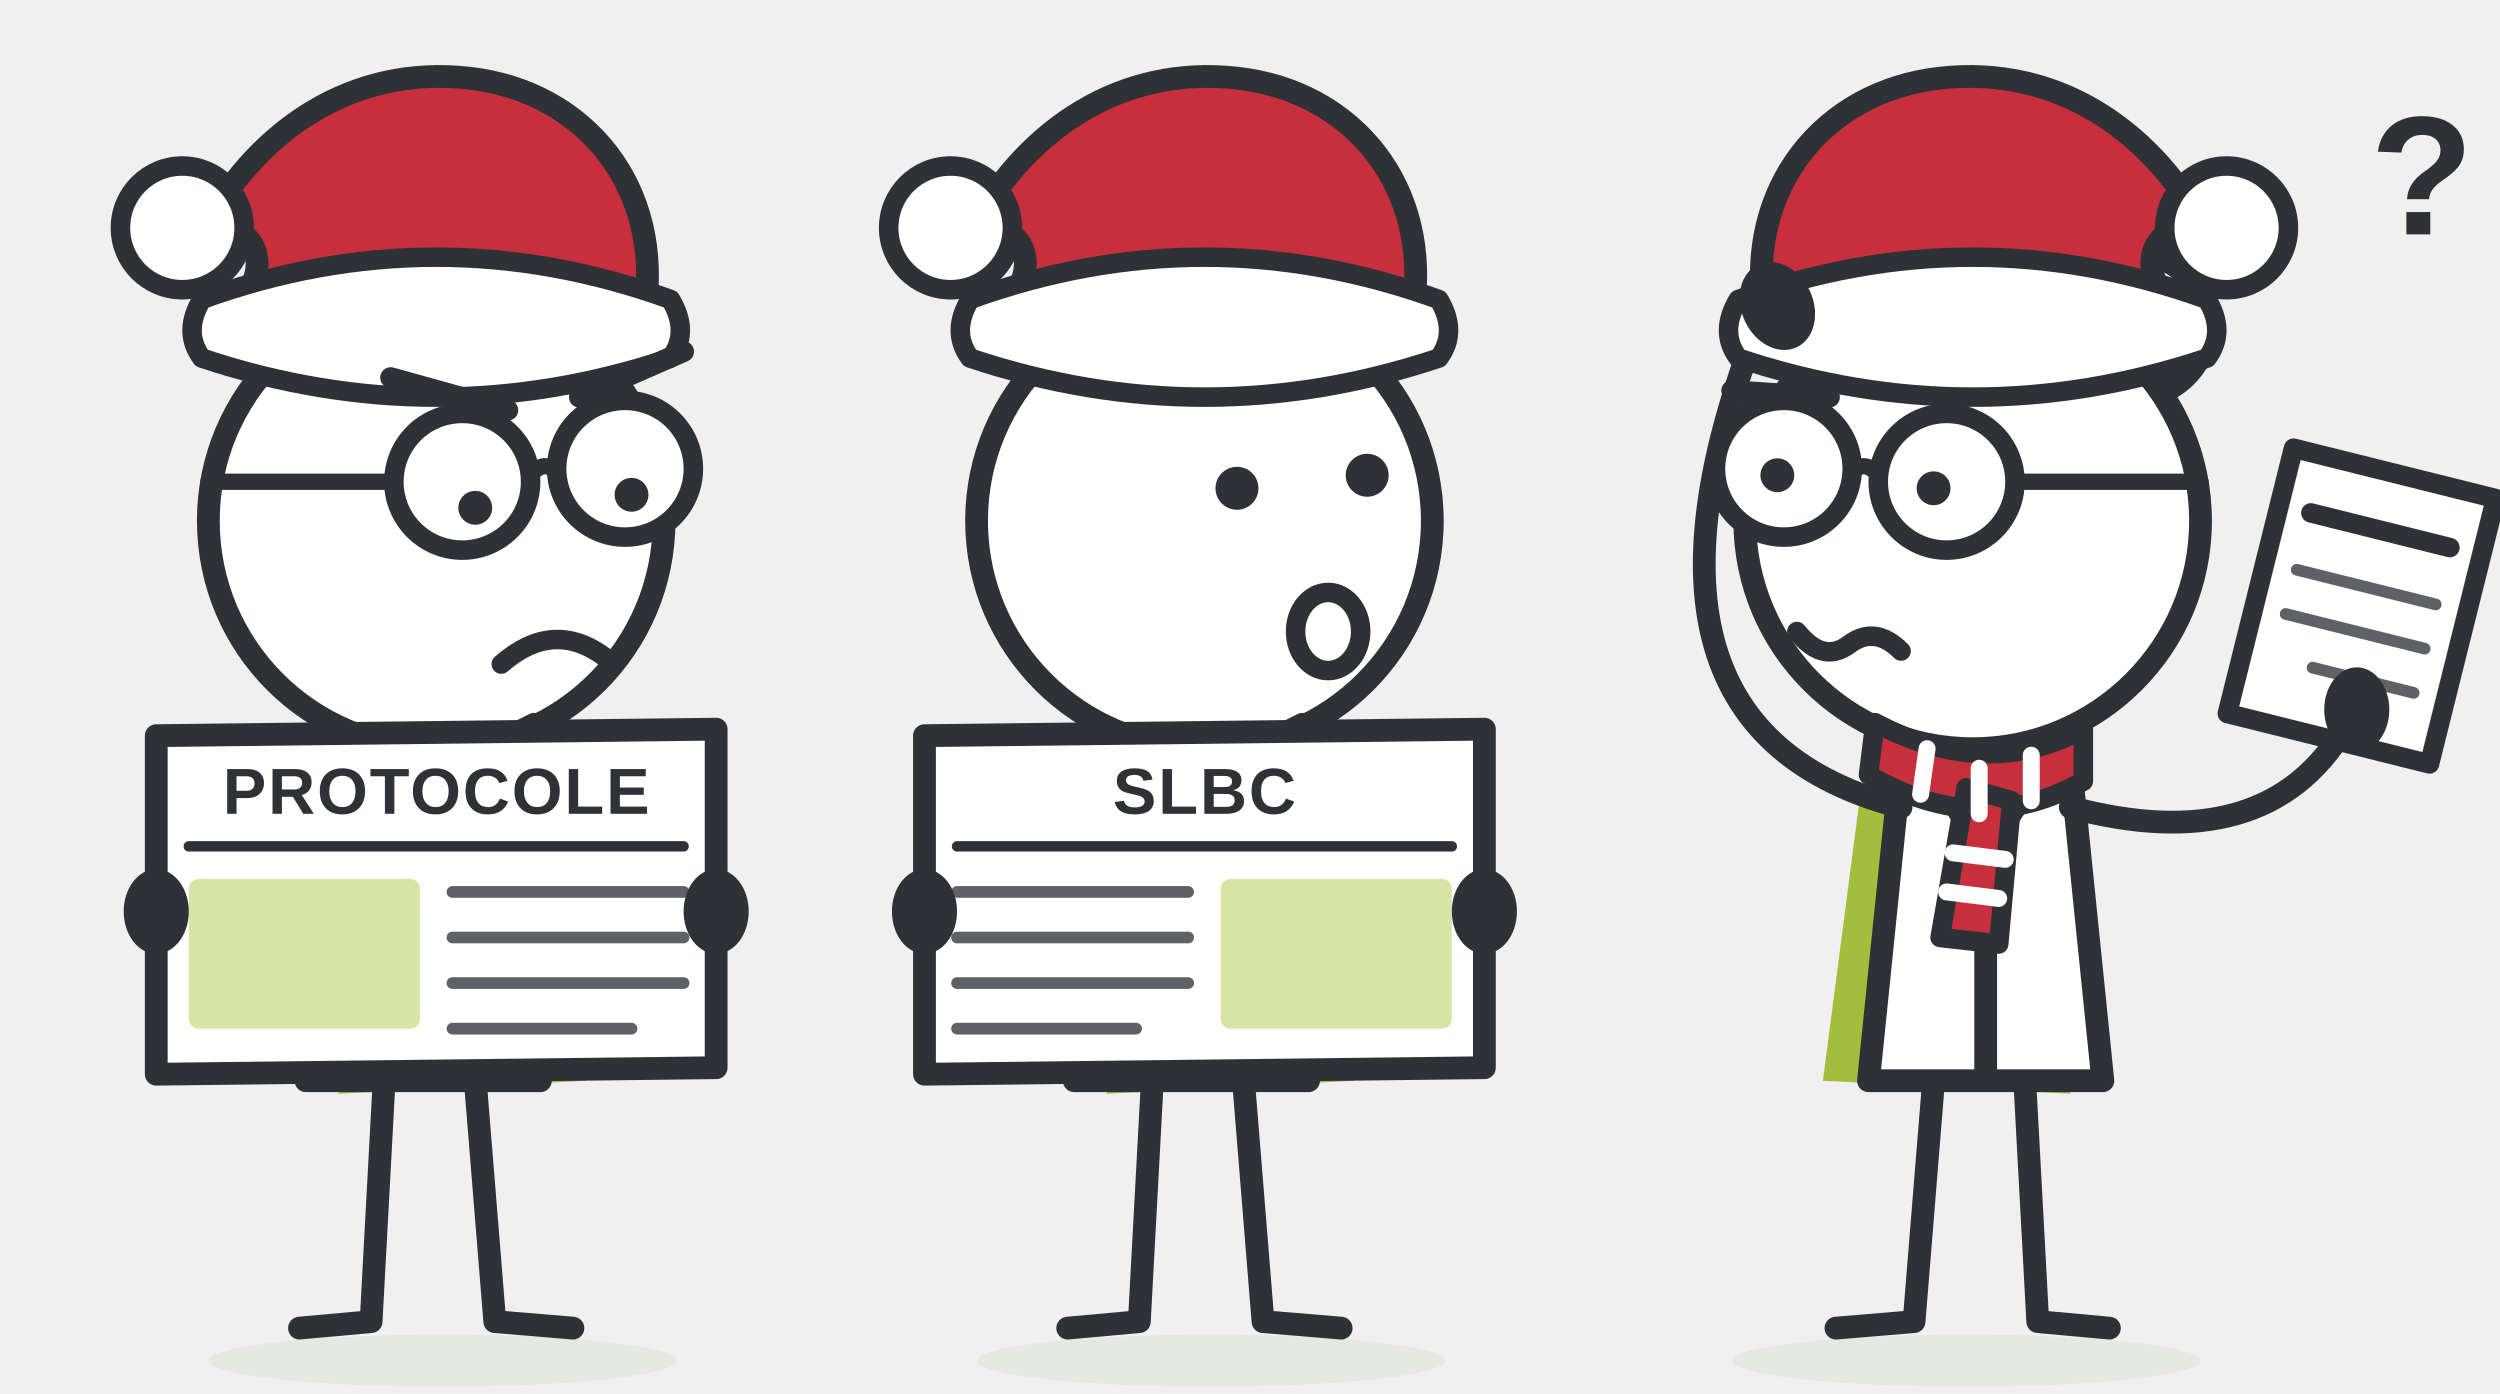
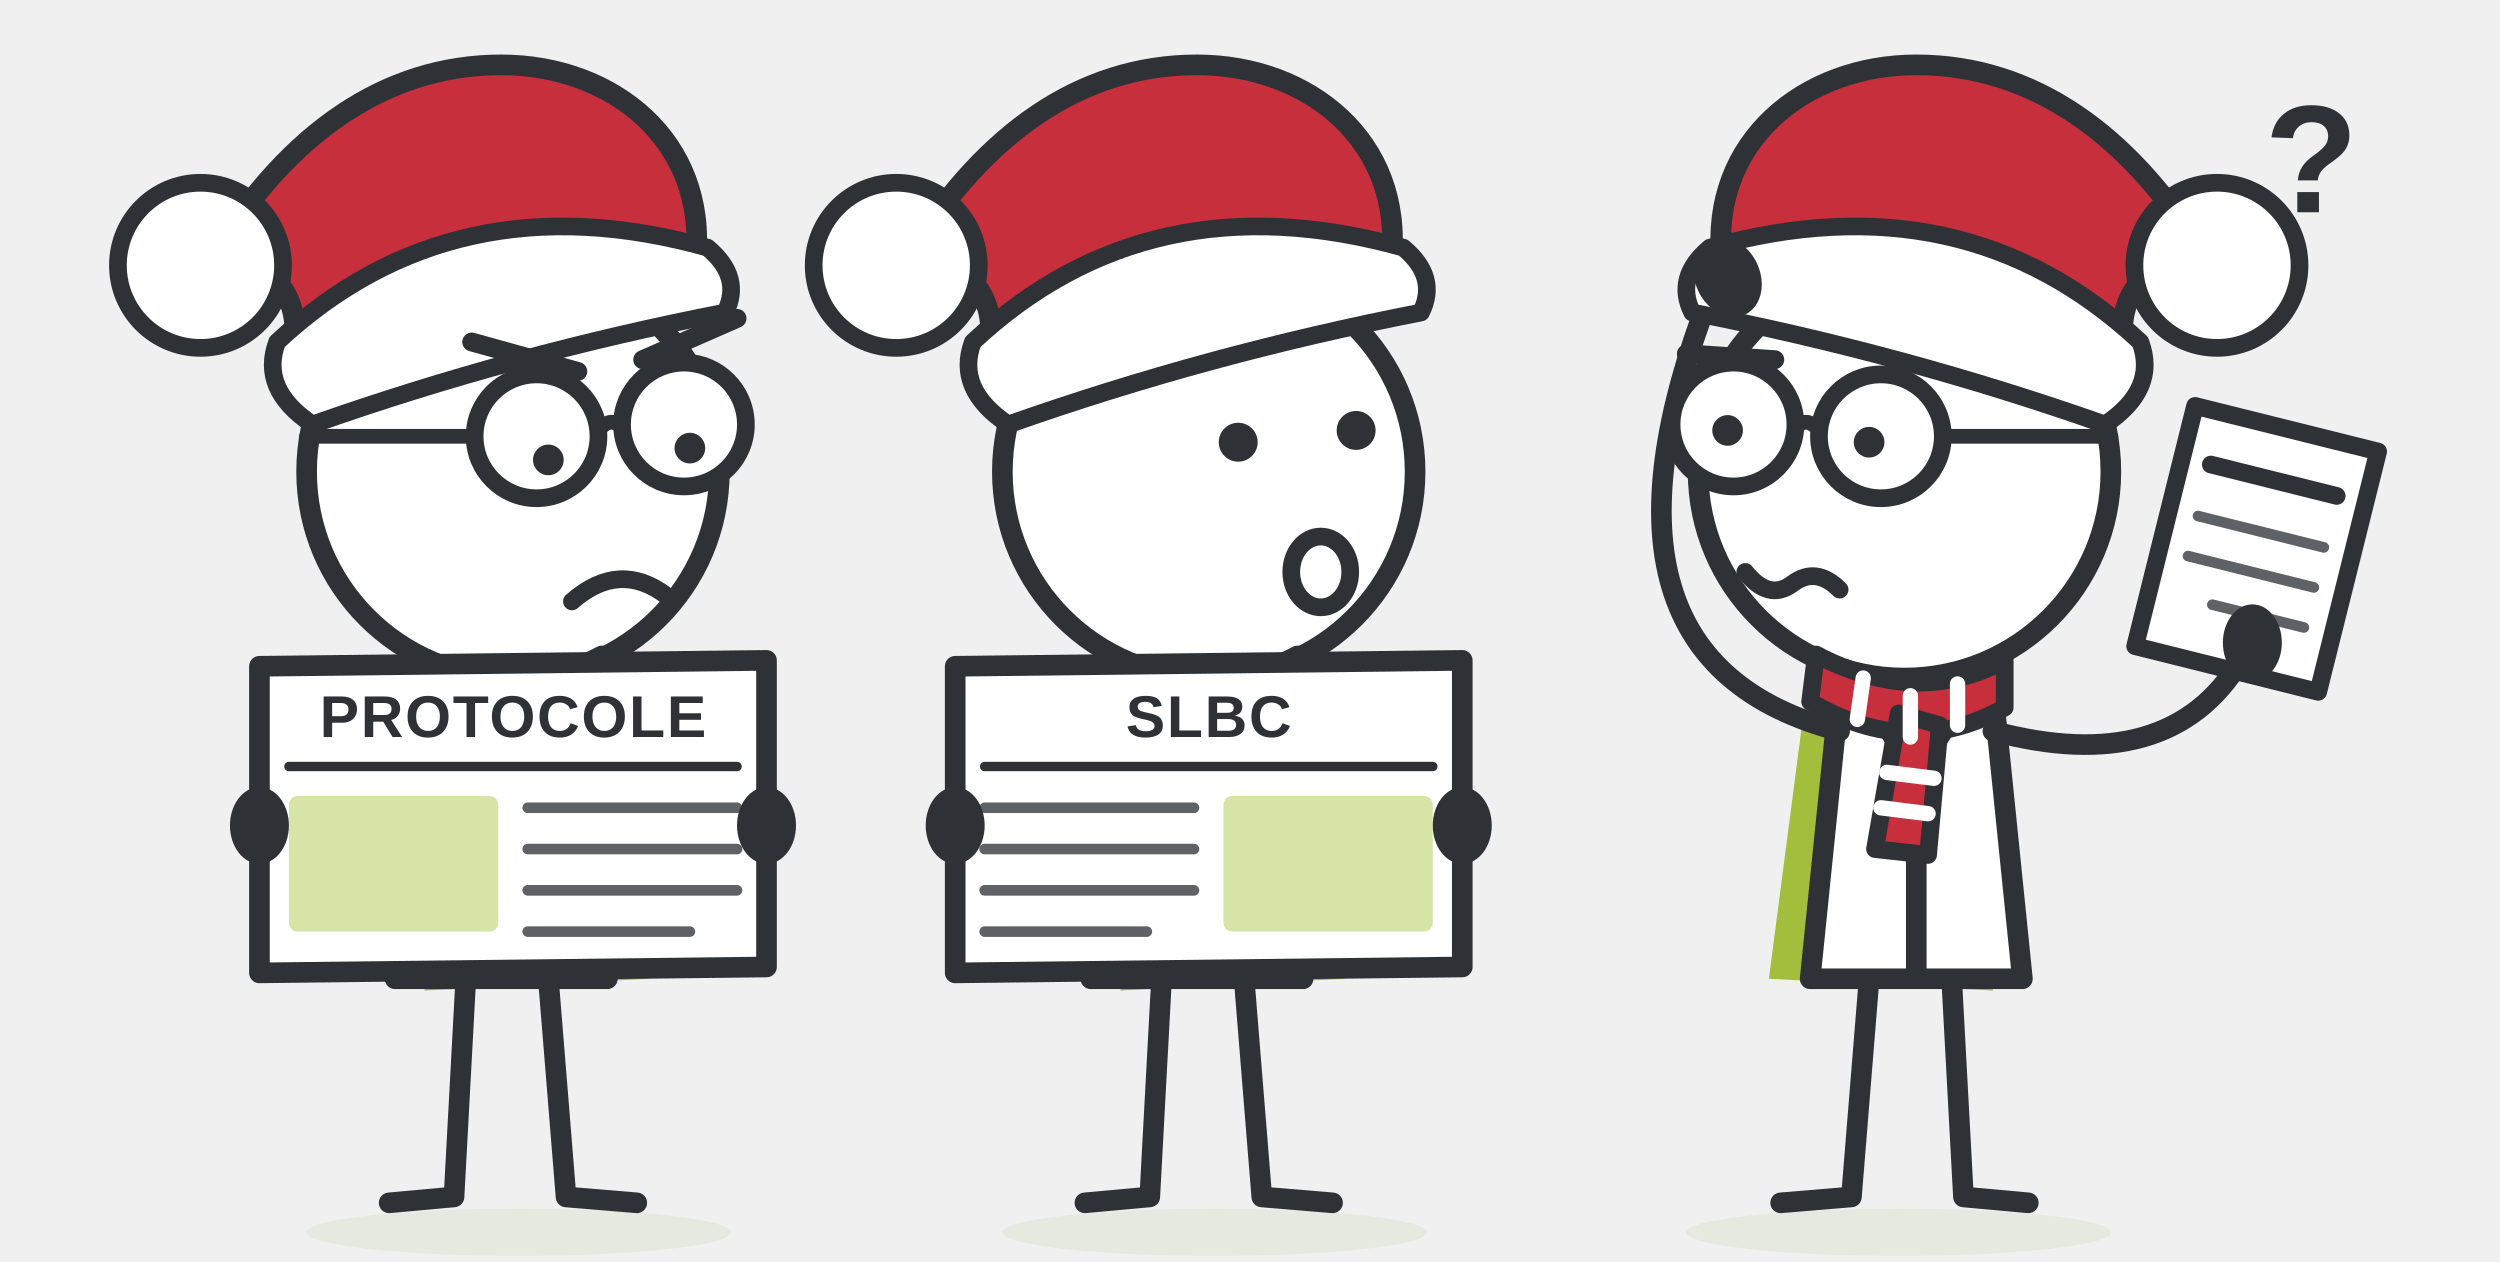
- <svg xmlns="http://www.w3.org/2000/svg" aria-hidden="true" focusable="false" viewBox="28 -2 384 214" fill="none" stroke="#2E3236" stroke-width="3.5" stroke-linecap="round" stroke-linejoin="round">
+ <svg xmlns="http://www.w3.org/2000/svg" aria-hidden="true" focusable="false" viewBox="8 -2 424 214" fill="none" stroke="#2E3236" stroke-width="3.5" stroke-linecap="round" stroke-linejoin="round">
  <g class="perso">
    <g transform="translate(0 6)">
      <ellipse cx="96" cy="201" rx="36" ry="4" fill="#E6E9DF" stroke="none" />
      <path d="M84 114 L112 112 L118 158 L80 160 Z" fill="#A3BE3C" stroke="none" />
      <path d="M87 158 L85 195 L74 196" />
      <path d="M101 158 L104 195 L116 196" />
      <path d="M80 109 L75 158 L111 158 L106 109" fill="#FFFFFF" />
      <path d="M84 109 L93 123 L102 109" />
      <path d="M93 123 L93 157" />
      <circle cx="95" cy="72" r="35" fill="#FFFFFF" />
      <path d="M78 104 Q93 112 110 103 L111 111 Q94 121 78 112 Z" fill="#C62F3B" stroke-width="3" />
      <path d="M96 113 L100 136 L91 137 L89 115 Z" fill="#C62F3B" stroke-width="3" />
      <path d="M86 108 L86 115 M94 110 L94 117 M102 107 L103 114 M90 124 L98 123 M91 130 L99 129" stroke="#FFFFFF" stroke-width="2.6" />
-       <path d="M127 40 C130 21 118 6 100 4 C82 2 68 12 60 26 C68 27 70 33 64 40 Z" fill="#C62F3B" />
-       <path d="M59 38 Q95 25 131 38 Q134 43 131 47 Q95 59 59 47 Q56 43 59 38 Z" fill="#FFFFFF" stroke-width="3" />
-       <circle cx="56" cy="27" r="9.5" fill="#FFFFFF" stroke-width="3" />
+       <path d="M126 36 C128 16 112 3 93 3 C73 3 57 15 45 34 C53 36 58 41 58 48 Z" fill="#C62F3B" />
+       <path d="M55 50 Q85 22 128 34 Q134 39 131 45 Q95 52 61 64 Q52 58 55 50 Z" fill="#FFFFFF" stroke-width="3" />
+       <circle cx="42" cy="37" r="14" fill="#FFFFFF" stroke-width="3" />
      <path d="M60 66 L88 66" stroke-width="2.5" />
      <circle cx="99" cy="66" r="10.5" fill="#FFFFFF" stroke-width="3" />
      <circle cx="124" cy="64" r="10.5" fill="#FFFFFF" stroke-width="3" />
      <path d="M109.5 65 Q111.5 62.5 113.5 64.5" stroke-width="2.5" />
      <circle cx="101" cy="70" r="2.6" fill="#2E3236" stroke="none" />
      <circle cx="125" cy="68" r="2.6" fill="#2E3236" stroke="none" />
      <path d="M105 94 Q113 87 121 93" stroke-width="3" />
      <path d="M88 50 L106 55" stroke-width="3.2" />
      <path d="M117 53 L133 46" stroke-width="3.2" />
    </g>
    <path d="M52 111 L138 110 L138 162 L52 163 Z" fill="#FFFFFF" />
    <text x="95" y="123" text-anchor="middle" font-family="Figtree, Arial, sans-serif" font-weight="800" font-size="10" letter-spacing="0.3" fill="#2E3236" stroke="none">PROTOCOLE</text>
    <path d="M57 128 L133 128" stroke-width="1.6" />
    <rect x="57" y="133" width="35.5" height="23" rx="1.5" fill="#D6E4A6" stroke="none" />
    <path d="M97.5 135 L133 135" stroke="#5E6266" stroke-width="1.8" />
    <path d="M97.5 142 L133 142" stroke="#5E6266" stroke-width="1.8" />
    <path d="M97.5 149 L133 149" stroke="#5E6266" stroke-width="1.8" />
    <path d="M97.5 156 L125 156" stroke="#5E6266" stroke-width="1.8" />
    <ellipse cx="52" cy="138" rx="5" ry="6.5" fill="#2E3236" stroke="none" />
    <ellipse cx="138" cy="138" rx="5" ry="6.5" fill="#2E3236" stroke="none" />
  </g>
  <g class="perso">
    <g transform="translate(118 6)">
      <ellipse cx="96" cy="201" rx="36" ry="4" fill="#E6E9DF" stroke="none" />
      <path d="M84 114 L112 112 L118 158 L80 160 Z" fill="#A3BE3C" stroke="none" />
      <path d="M87 158 L85 195 L74 196" />
      <path d="M101 158 L104 195 L116 196" />
      <path d="M80 109 L75 158 L111 158 L106 109" fill="#FFFFFF" />
      <path d="M84 109 L93 123 L102 109" />
      <path d="M93 123 L93 157" />
      <circle cx="95" cy="72" r="35" fill="#FFFFFF" />
      <path d="M78 104 Q93 112 110 103 L111 111 Q94 121 78 112 Z" fill="#C62F3B" stroke-width="3" />
      <path d="M96 113 L100 136 L91 137 L89 115 Z" fill="#C62F3B" stroke-width="3" />
      <path d="M86 108 L86 115 M94 110 L94 117 M102 107 L103 114 M90 124 L98 123 M91 130 L99 129" stroke="#FFFFFF" stroke-width="2.6" />
-       <path d="M127 40 C130 21 118 6 100 4 C82 2 68 12 60 26 C68 27 70 33 64 40 Z" fill="#C62F3B" />
-       <path d="M59 38 Q95 25 131 38 Q134 43 131 47 Q95 59 59 47 Q56 43 59 38 Z" fill="#FFFFFF" stroke-width="3" />
-       <circle cx="56" cy="27" r="9.5" fill="#FFFFFF" stroke-width="3" />
+       <path d="M126 36 C128 16 112 3 93 3 C73 3 57 15 45 34 C53 36 58 41 58 48 Z" fill="#C62F3B" />
+       <path d="M55 50 Q85 22 128 34 Q134 39 131 45 Q95 52 61 64 Q52 58 55 50 Z" fill="#FFFFFF" stroke-width="3" />
+       <circle cx="42" cy="37" r="14" fill="#FFFFFF" stroke-width="3" />
      <circle cx="100" cy="67" r="3.3" fill="#2E3236" stroke="none" />
      <circle cx="120" cy="65" r="3.3" fill="#2E3236" stroke="none" />
      <ellipse cx="114" cy="89" rx="5" ry="6" fill="#FFFFFF" stroke-width="3" />
    </g>
    <path d="M170 111 L256 110 L256 162 L170 163 Z" fill="#FFFFFF" />
    <text x="213" y="123" text-anchor="middle" font-family="Figtree, Arial, sans-serif" font-weight="800" font-size="10" letter-spacing="0.3" fill="#2E3236" stroke="none">SLBC</text>
    <path d="M175 128 L251 128" stroke-width="1.6" />
    <rect x="215.5" y="133" width="35.5" height="23" rx="1.5" fill="#D6E4A6" stroke="none" />
    <path d="M175 135 L210.5 135" stroke="#5E6266" stroke-width="1.8" />
    <path d="M175 142 L210.5 142" stroke="#5E6266" stroke-width="1.8" />
    <path d="M175 149 L210.5 149" stroke="#5E6266" stroke-width="1.8" />
    <path d="M175 156 L202.5 156" stroke="#5E6266" stroke-width="1.8" />
    <ellipse cx="170" cy="138" rx="5" ry="6.5" fill="#2E3236" stroke="none" />
    <ellipse cx="256" cy="138" rx="5" ry="6.5" fill="#2E3236" stroke="none" />
  </g>
  <g class="perso">
    <g transform="translate(236 6) translate(190 0) scale(-1 1)">
      <ellipse cx="96" cy="201" rx="36" ry="4" fill="#E6E9DF" stroke="none" />
      <path d="M84 114 L112 112 L118 158 L80 160 Z" fill="#A3BE3C" stroke="none" />
      <path d="M87 158 L85 195 L74 196" />
      <path d="M101 158 L104 195 L116 196" />
      <path d="M80 109 L75 158 L111 158 L106 109" fill="#FFFFFF" />
      <path d="M84 109 L93 123 L102 109" />
      <path d="M93 123 L93 157" />
      <path d="M106 116 Q152 104 128 42" />
      <circle cx="70" cy="42" r="11" fill="#FFFFFF" />
      <circle cx="95" cy="72" r="35" fill="#FFFFFF" />
      <path d="M78 104 Q93 112 110 103 L111 111 Q94 121 78 112 Z" fill="#C62F3B" stroke-width="3" />
      <path d="M96 113 L100 136 L91 137 L89 115 Z" fill="#C62F3B" stroke-width="3" />
      <path d="M86 108 L86 115 M94 110 L94 117 M102 107 L103 114 M90 124 L98 123 M91 130 L99 129" stroke="#FFFFFF" stroke-width="2.6" />
-       <path d="M127 40 C130 21 118 6 100 4 C82 2 68 12 60 26 C68 27 70 33 64 40 Z" fill="#C62F3B" />
-       <path d="M59 38 Q95 25 131 38 Q134 43 131 47 Q95 59 59 47 Q56 43 59 38 Z" fill="#FFFFFF" stroke-width="3" />
-       <circle cx="56" cy="27" r="9.5" fill="#FFFFFF" stroke-width="3" />
+       <path d="M126 36 C128 16 112 3 93 3 C73 3 57 15 45 34 C53 36 58 41 58 48 Z" fill="#C62F3B" />
+       <path d="M55 50 Q85 22 128 34 Q134 39 131 45 Q95 52 61 64 Q52 58 55 50 Z" fill="#FFFFFF" stroke-width="3" />
+       <circle cx="42" cy="37" r="14" fill="#FFFFFF" stroke-width="3" />
      <path d="M60 66 L88 66" stroke-width="2.5" />
      <circle cx="99" cy="66" r="10.5" fill="#FFFFFF" stroke-width="3" />
      <circle cx="124" cy="64" r="10.5" fill="#FFFFFF" stroke-width="3" />
      <path d="M109.5 65 Q111.5 62.5 113.5 64.5" stroke-width="2.5" />
      <circle cx="101" cy="67" r="2.6" fill="#2E3236" stroke="none" />
      <circle cx="125" cy="65" r="2.6" fill="#2E3236" stroke="none" />
      <path d="M106 92 Q110 88 114 91 Q118 94 122 89" stroke-width="3" />
      <path d="M117 53 L132 52" stroke-width="3.2" />
      <path d="M80 116 Q50 124 38 104" />
      <g transform="translate(-16 2) rotate(-14 52 86)">
        <path d="M36 62 L68 62 L68 104 L36 104 Z" fill="#FFFFFF" stroke-width="3" />
        <path d="M41 71 L63 71" stroke="#2E3236" stroke-width="3" />
        <path d="M41 80 L63 80" stroke="#5E6266" stroke-width="1.8" />
        <path d="M41 87 L63 87" stroke="#5E6266" stroke-width="1.8" />
        <path d="M41 94 L57 94" stroke="#5E6266" stroke-width="1.8" />
      </g>
      <ellipse cx="36" cy="101" rx="5" ry="6.5" fill="#2E3236" stroke="none" />
      <ellipse cx="125" cy="39" rx="5.5" ry="7" fill="#2E3236" stroke="none" transform="rotate(25 125 39)" />
    </g>
    <text x="400" y="34" text-anchor="middle" font-family="Figtree, Arial, sans-serif" font-weight="800" font-size="26" fill="#2E3236" stroke="none">?</text>
  </g>
</svg>
